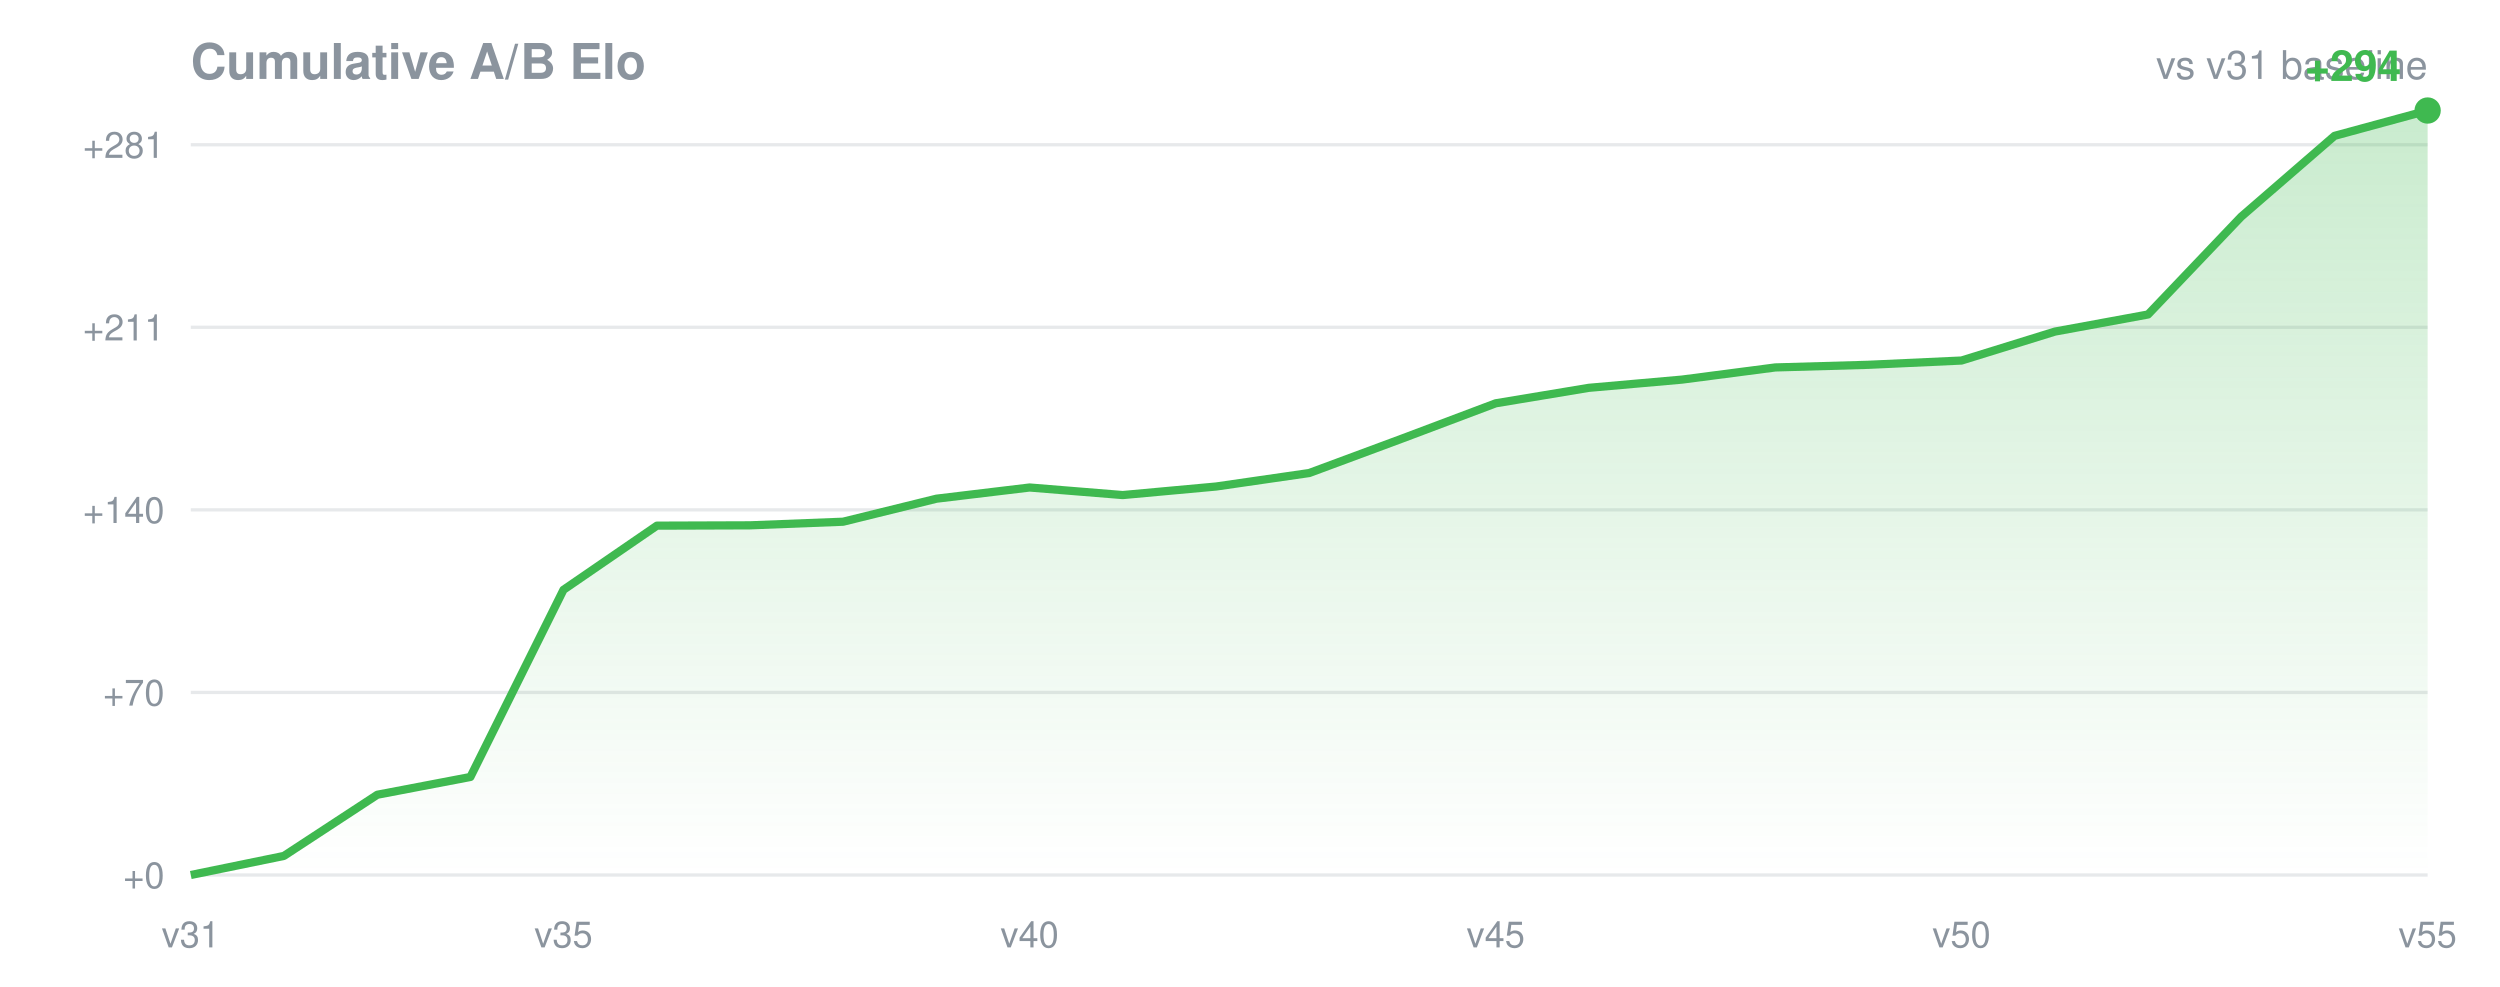
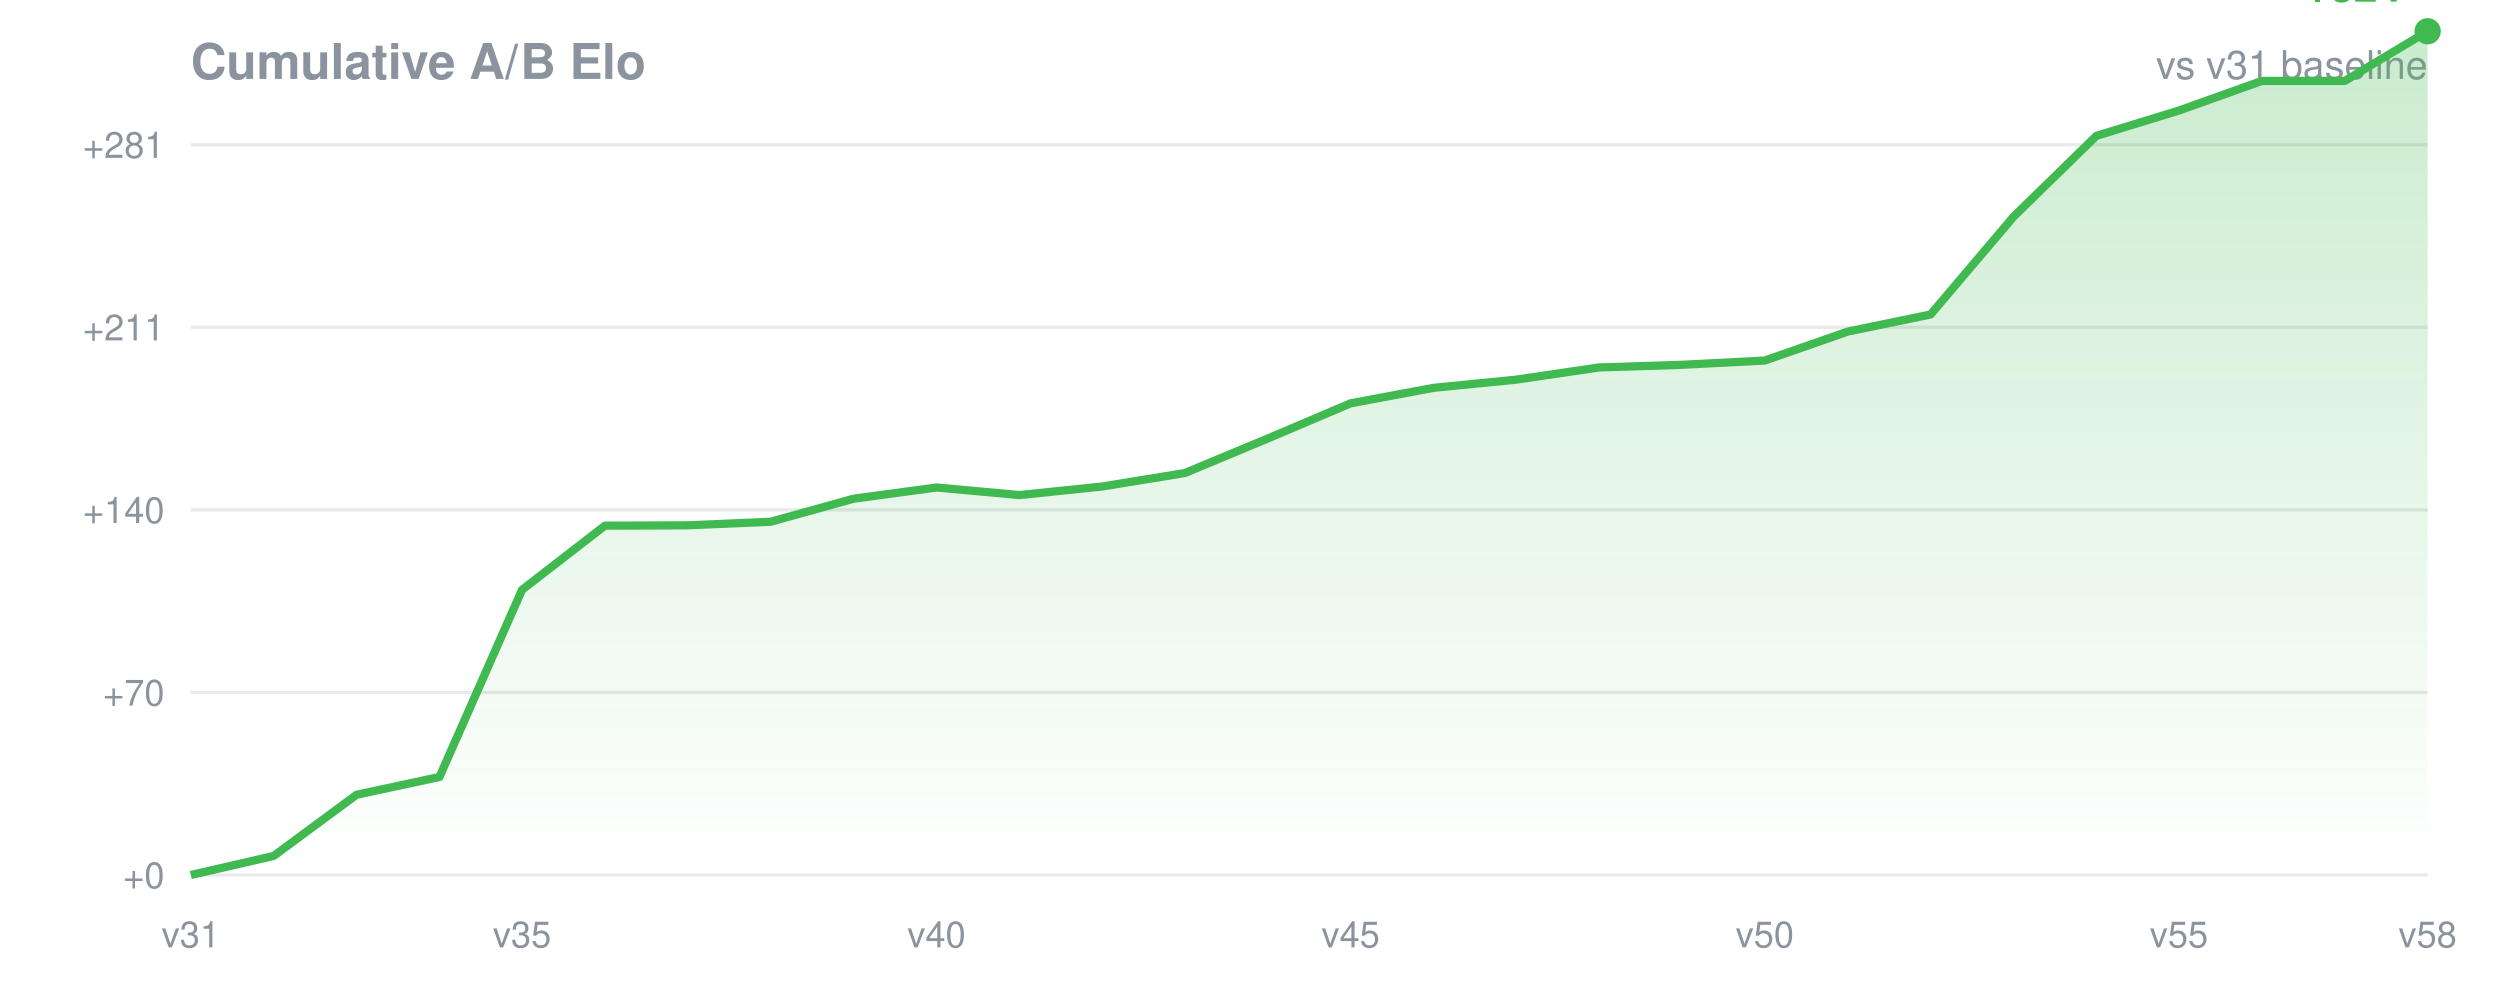
<svg xmlns="http://www.w3.org/2000/svg" width="760" height="300" viewBox="0 0 760 300" preserveAspectRatio="xMidYMid meet" font-family="-apple-system,Segoe UI,Helvetica,Arial,sans-serif">
  <defs>
    <linearGradient id="g3fb950" x1="0" y1="0" x2="0" y2="1">
      <stop offset="0" stop-color="#3fb950" stop-opacity="0.28" />
      <stop offset="1" stop-color="#3fb950" stop-opacity="0" />
    </linearGradient>
  </defs>
  <text x="58" y="24" fill="#8b949e" font-size="15" font-weight="700">Cumulative A/B Elo</text>
  <text x="738" y="24" fill="#8b949e" font-size="12" text-anchor="end">vs v31 baseline</text>
  <line x1="58" y1="266.0" x2="738" y2="266.0" stroke="#8b949e33" />
  <text x="50" y="270.0" fill="#8b949e" font-size="11" text-anchor="end">+0</text>
  <line x1="58" y1="210.5" x2="738" y2="210.5" stroke="#8b949e33" />
  <text x="50" y="214.5" fill="#8b949e" font-size="11" text-anchor="end">+70</text>
  <line x1="58" y1="155.0" x2="738" y2="155.0" stroke="#8b949e33" />
  <text x="50" y="159.0" fill="#8b949e" font-size="11" text-anchor="end">+140</text>
  <line x1="58" y1="99.5" x2="738" y2="99.5" stroke="#8b949e33" />
  <text x="50" y="103.5" fill="#8b949e" font-size="11" text-anchor="end">+211</text>
  <line x1="58" y1="44.0" x2="738" y2="44.0" stroke="#8b949e33" />
  <text x="50" y="48.0" fill="#8b949e" font-size="11" text-anchor="end">+281</text>
  <text x="58.0" y="288" fill="#8b949e" font-size="11" text-anchor="middle">v31</text>
-   <text x="171.3" y="288" fill="#8b949e" font-size="11" text-anchor="middle">v35</text>
-   <text x="313.0" y="288" fill="#8b949e" font-size="11" text-anchor="middle">v40</text>
-   <text x="454.7" y="288" fill="#8b949e" font-size="11" text-anchor="middle">v45</text>
-   <text x="596.3" y="288" fill="#8b949e" font-size="11" text-anchor="middle">v50</text>
-   <text x="738.0" y="288" fill="#8b949e" font-size="11" text-anchor="middle">v55</text>
-   <path d="M58.0,266.0 L58.0,266.0 L86.3,260.2 L114.7,241.6 L143.0,236.2 L171.3,179.3 L199.7,159.8 L228.0,159.7 L256.3,158.6 L284.7,151.6 L313.0,148.2 L341.3,150.5 L369.7,147.9 L398.0,143.8 L426.3,133.3 L454.7,122.6 L483.0,117.9 L511.3,115.4 L539.7,111.7 L568.0,110.9 L596.3,109.6 L624.7,100.8 L653.0,95.6 L681.3,65.9 L709.7,41.3 L738.0,33.6 L738.0,266.0 Z" fill="url(#g3fb950)" />
-   <polyline points="58.0,266.0 86.3,260.2 114.7,241.6 143.0,236.2 171.3,179.3 199.7,159.8 228.0,159.7 256.3,158.6 284.7,151.6 313.0,148.2 341.3,150.5 369.7,147.9 398.0,143.8 426.3,133.3 454.7,122.6 483.0,117.9 511.3,115.4 539.7,111.7 568.0,110.9 596.3,109.6 624.7,100.8 653.0,95.6 681.3,65.9 709.7,41.3 738.0,33.6" fill="none" stroke="#3fb950" stroke-width="2.5" stroke-linejoin="round" />
-   <circle cx="738.0" cy="33.6" r="4" fill="#3fb950" />
-   <text x="730.0" y="24.6" fill="#3fb950" font-size="13" font-weight="700" text-anchor="end">+294</text>
+   <text x="158.7" y="288" fill="#8b949e" font-size="11" text-anchor="middle">v35</text>
+   <text x="284.7" y="288" fill="#8b949e" font-size="11" text-anchor="middle">v40</text>
+   <text x="410.6" y="288" fill="#8b949e" font-size="11" text-anchor="middle">v45</text>
+   <text x="536.5" y="288" fill="#8b949e" font-size="11" text-anchor="middle">v50</text>
+   <text x="662.4" y="288" fill="#8b949e" font-size="11" text-anchor="middle">v55</text>
+   <text x="738.0" y="288" fill="#8b949e" font-size="11" text-anchor="middle">v58</text>
+   <path d="M58.0,266.0 L58.0,266.0 L83.2,260.2 L108.4,241.6 L133.6,236.2 L158.7,179.3 L183.9,159.8 L209.1,159.7 L234.3,158.6 L259.5,151.6 L284.7,148.2 L309.9,150.5 L335.0,147.9 L360.2,143.8 L385.4,133.3 L410.6,122.6 L435.8,117.9 L461.0,115.4 L486.1,111.7 L511.3,110.9 L536.5,109.6 L561.7,100.8 L586.9,95.6 L612.1,65.9 L637.3,41.3 L662.4,33.6 L687.6,24.6 L712.8,24.6 L738.0,9.5 L738.0,266.0 Z" fill="url(#g3fb950)" />
+   <polyline points="58.0,266.0 83.2,260.2 108.4,241.6 133.6,236.2 158.7,179.3 183.9,159.8 209.1,159.7 234.3,158.6 259.5,151.6 284.7,148.2 309.9,150.5 335.0,147.9 360.2,143.8 385.4,133.3 410.6,122.6 435.8,117.9 461.0,115.4 486.1,111.7 511.3,110.9 536.5,109.6 561.7,100.8 586.9,95.6 612.1,65.9 637.3,41.3 662.4,33.6 687.6,24.6 712.8,24.6 738.0,9.5" fill="none" stroke="#3fb950" stroke-width="2.5" stroke-linejoin="round" />
+   <circle cx="738.0" cy="9.5" r="4" fill="#3fb950" />
+   <text x="730.0" y="0.5" fill="#3fb950" font-size="13" font-weight="700" text-anchor="end">+324</text>
</svg>
